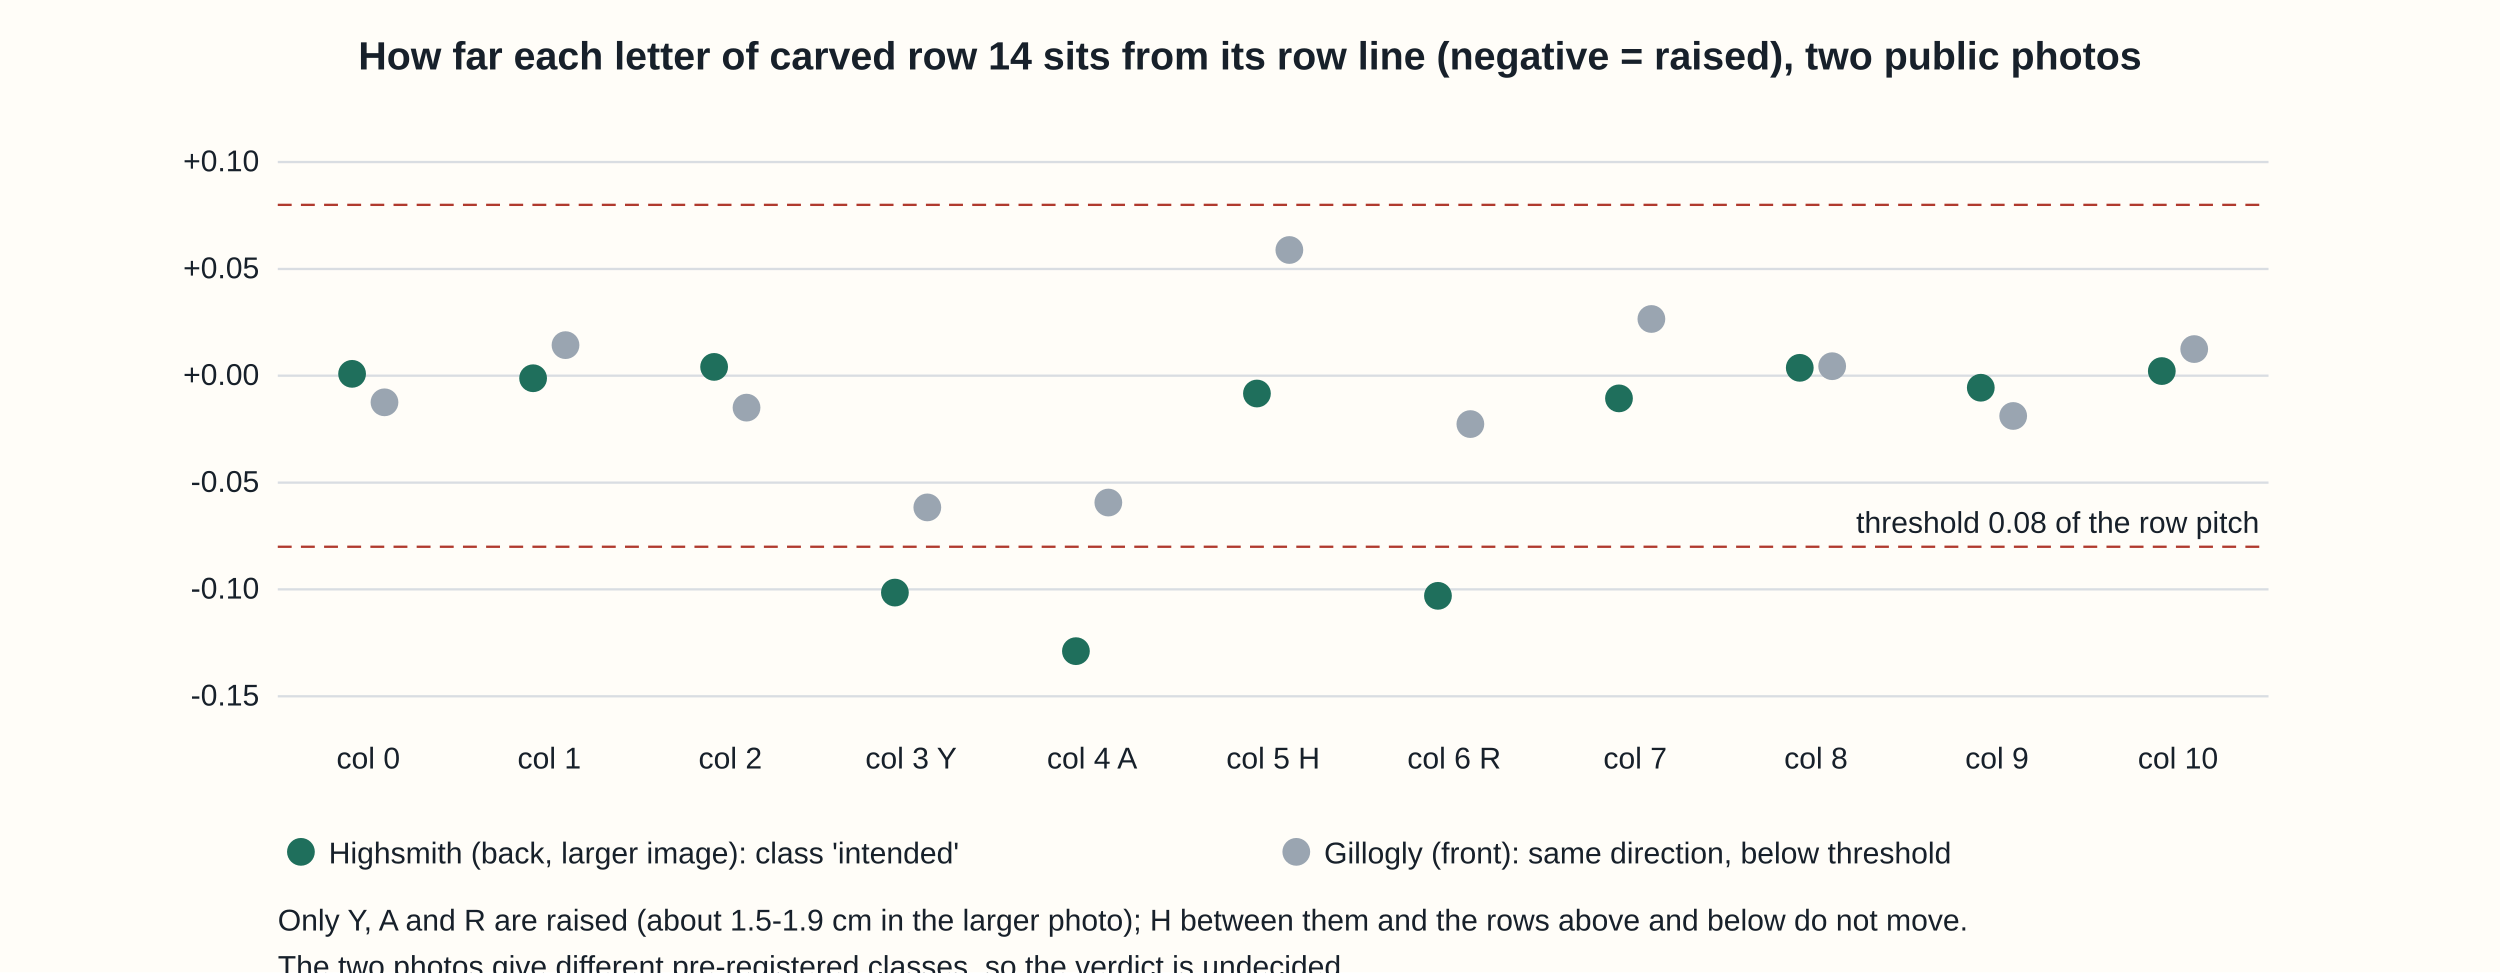
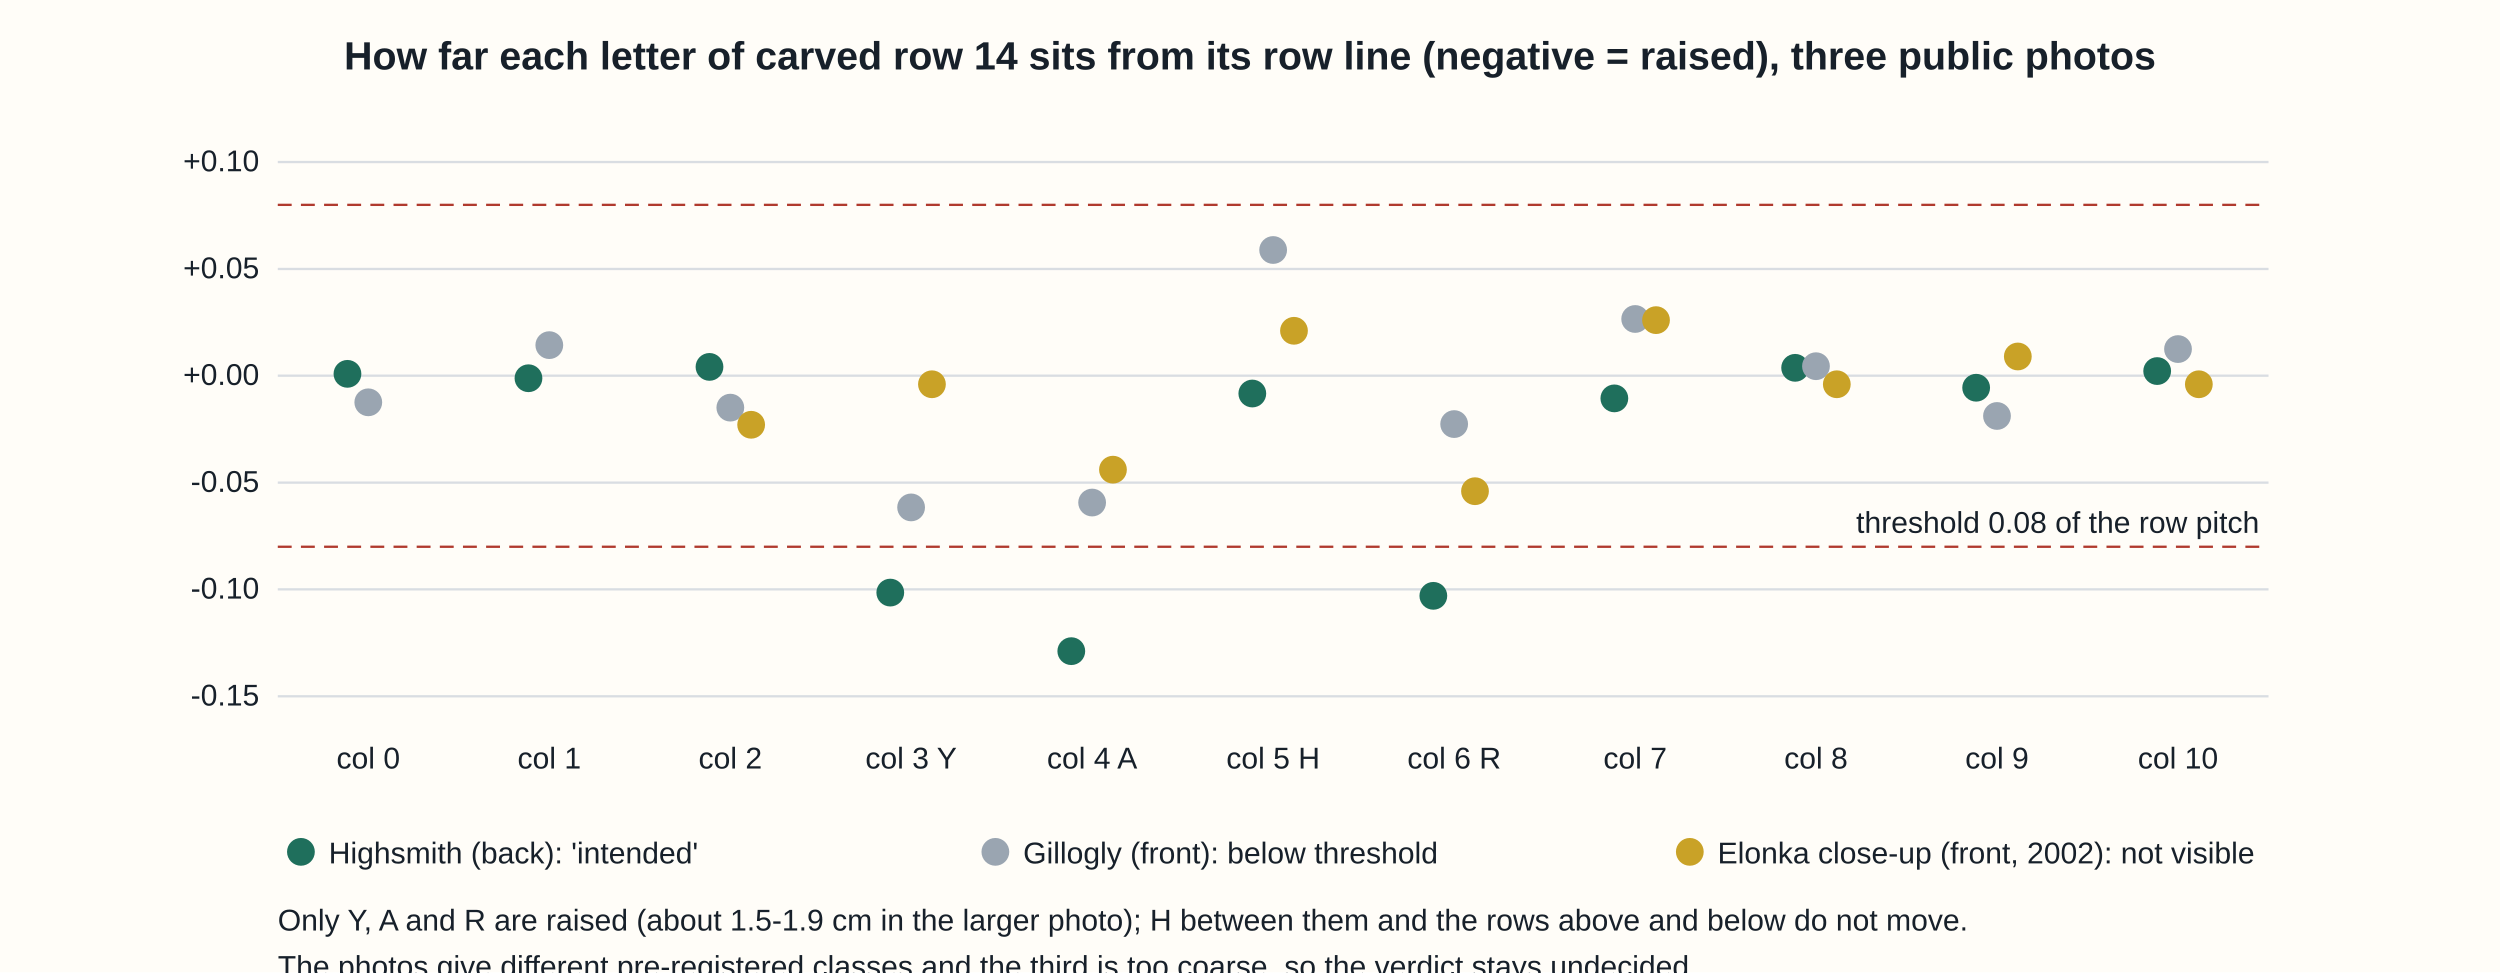
<svg xmlns="http://www.w3.org/2000/svg" width="1080" height="420" viewBox="0 0 1080 420">
  <rect width="100%" height="100%" fill="#fffdf8" />
  <style>text{font-family:Arial,sans-serif;fill:#17202a}.small{font-size:13px}.title{font-size:17px;font-weight:600}.grid{stroke:#d9dde2;stroke-width:1}</style>
-   <text x="540" y="30" text-anchor="middle" class="title">How far each letter of carved row 14 sits from its row line (negative = raised), two public photos</text>
+   <text x="540" y="30" text-anchor="middle" class="title">How far each letter of carved row 14 sits from its row line (negative = raised), three public photos</text>
  <line x1="120" y1="300.8" x2="980" y2="300.8" class="grid" />
  <text x="112" y="304.8" text-anchor="end" class="small">-0.15</text>
  <line x1="120" y1="254.6" x2="980" y2="254.6" class="grid" />
  <text x="112" y="258.6" text-anchor="end" class="small">-0.10</text>
  <line x1="120" y1="208.5" x2="980" y2="208.5" class="grid" />
  <text x="112" y="212.5" text-anchor="end" class="small">-0.05</text>
  <line x1="120" y1="162.3" x2="980" y2="162.3" class="grid" />
  <text x="112" y="166.3" text-anchor="end" class="small">+0.00</text>
  <line x1="120" y1="116.2" x2="980" y2="116.2" class="grid" />
  <text x="112" y="120.2" text-anchor="end" class="small">+0.05</text>
  <line x1="120" y1="70.0" x2="980" y2="70.0" class="grid" />
  <text x="112" y="74.0" text-anchor="end" class="small">+0.10</text>
  <line x1="120" y1="236.2" x2="980" y2="236.2" stroke="#b03a2e" stroke-dasharray="6 4" />
  <line x1="120" y1="88.5" x2="980" y2="88.5" stroke="#b03a2e" stroke-dasharray="6 4" />
  <text x="976" y="230.2" text-anchor="end" class="small" fill="#b03a2e">threshold 0.08 of the row pitch</text>
-   <circle cx="152.1" cy="161.5" r="6" fill="#1f6f5c" />
-   <circle cx="230.3" cy="163.4" r="6" fill="#1f6f5c" />
-   <circle cx="308.5" cy="158.5" r="6" fill="#1f6f5c" />
-   <circle cx="386.6" cy="256.0" r="6" fill="#1f6f5c" />
-   <circle cx="464.8" cy="281.3" r="6" fill="#1f6f5c" />
-   <circle cx="543.0" cy="170.0" r="6" fill="#1f6f5c" />
-   <circle cx="621.2" cy="257.4" r="6" fill="#1f6f5c" />
-   <circle cx="699.4" cy="172.1" r="6" fill="#1f6f5c" />
-   <circle cx="777.5" cy="158.9" r="6" fill="#1f6f5c" />
-   <circle cx="855.7" cy="167.5" r="6" fill="#1f6f5c" />
-   <circle cx="933.9" cy="160.3" r="6" fill="#1f6f5c" />
+   <circle cx="150.1" cy="161.5" r="6" fill="#1f6f5c" />
+   <circle cx="228.3" cy="163.4" r="6" fill="#1f6f5c" />
+   <circle cx="306.5" cy="158.5" r="6" fill="#1f6f5c" />
+   <circle cx="384.6" cy="256.0" r="6" fill="#1f6f5c" />
+   <circle cx="462.8" cy="281.3" r="6" fill="#1f6f5c" />
+   <circle cx="541.0" cy="170.0" r="6" fill="#1f6f5c" />
+   <circle cx="619.2" cy="257.4" r="6" fill="#1f6f5c" />
+   <circle cx="697.4" cy="172.1" r="6" fill="#1f6f5c" />
+   <circle cx="775.5" cy="158.9" r="6" fill="#1f6f5c" />
+   <circle cx="853.7" cy="167.5" r="6" fill="#1f6f5c" />
+   <circle cx="931.9" cy="160.3" r="6" fill="#1f6f5c" />
  <circle cx="130" cy="368" r="6" fill="#1f6f5c" />
-   <text x="142" y="373" class="small">Highsmith (back, larger image): class 'intended'</text>
-   <circle cx="166.1" cy="173.8" r="6" fill="#9aa5b1" />
-   <circle cx="244.3" cy="149.1" r="6" fill="#9aa5b1" />
-   <circle cx="322.5" cy="176.1" r="6" fill="#9aa5b1" />
-   <circle cx="400.6" cy="219.2" r="6" fill="#9aa5b1" />
-   <circle cx="478.8" cy="217.1" r="6" fill="#9aa5b1" />
-   <circle cx="557.0" cy="108.0" r="6" fill="#9aa5b1" />
-   <circle cx="635.2" cy="183.2" r="6" fill="#9aa5b1" />
-   <circle cx="713.4" cy="137.8" r="6" fill="#9aa5b1" />
-   <circle cx="791.5" cy="158.2" r="6" fill="#9aa5b1" />
-   <circle cx="869.7" cy="179.7" r="6" fill="#9aa5b1" />
-   <circle cx="947.9" cy="150.8" r="6" fill="#9aa5b1" />
-   <circle cx="560" cy="368" r="6" fill="#9aa5b1" />
-   <text x="572" y="373" class="small">Gillogly (front): same direction, below threshold</text>
+   <text x="142" y="373" class="small">Highsmith (back): 'intended'</text>
+   <circle cx="159.1" cy="173.8" r="6" fill="#9aa5b1" />
+   <circle cx="237.3" cy="149.1" r="6" fill="#9aa5b1" />
+   <circle cx="315.5" cy="176.1" r="6" fill="#9aa5b1" />
+   <circle cx="393.6" cy="219.2" r="6" fill="#9aa5b1" />
+   <circle cx="471.8" cy="217.1" r="6" fill="#9aa5b1" />
+   <circle cx="550.0" cy="108.0" r="6" fill="#9aa5b1" />
+   <circle cx="628.2" cy="183.2" r="6" fill="#9aa5b1" />
+   <circle cx="706.4" cy="137.8" r="6" fill="#9aa5b1" />
+   <circle cx="784.5" cy="158.2" r="6" fill="#9aa5b1" />
+   <circle cx="862.7" cy="179.7" r="6" fill="#9aa5b1" />
+   <circle cx="940.9" cy="150.8" r="6" fill="#9aa5b1" />
+   <circle cx="430" cy="368" r="6" fill="#9aa5b1" />
+   <text x="442" y="373" class="small">Gillogly (front): below threshold</text>
+   <circle cx="324.5" cy="183.5" r="6" fill="#c9a227" />
+   <circle cx="402.6" cy="166.0" r="6" fill="#c9a227" />
+   <circle cx="480.8" cy="202.9" r="6" fill="#c9a227" />
+   <circle cx="559.0" cy="142.9" r="6" fill="#c9a227" />
+   <circle cx="637.2" cy="212.2" r="6" fill="#c9a227" />
+   <circle cx="715.4" cy="138.3" r="6" fill="#c9a227" />
+   <circle cx="793.5" cy="166.0" r="6" fill="#c9a227" />
+   <circle cx="871.7" cy="154.0" r="6" fill="#c9a227" />
+   <circle cx="949.9" cy="166.0" r="6" fill="#c9a227" />
+   <circle cx="730" cy="368" r="6" fill="#c9a227" />
+   <text x="742" y="373" class="small">Elonka close-up (front, 2002): not visible</text>
  <text x="159.1" y="332" text-anchor="middle" class="small">col 0</text>
  <text x="237.3" y="332" text-anchor="middle" class="small">col 1</text>
  <text x="315.5" y="332" text-anchor="middle" class="small">col 2</text>
  <text x="393.6" y="332" text-anchor="middle" class="small">col 3 Y</text>
  <text x="471.8" y="332" text-anchor="middle" class="small">col 4 A</text>
  <text x="550.0" y="332" text-anchor="middle" class="small">col 5 H</text>
  <text x="628.2" y="332" text-anchor="middle" class="small">col 6 R</text>
  <text x="706.4" y="332" text-anchor="middle" class="small">col 7</text>
  <text x="784.5" y="332" text-anchor="middle" class="small">col 8</text>
  <text x="862.7" y="332" text-anchor="middle" class="small">col 9</text>
  <text x="940.9" y="332" text-anchor="middle" class="small">col 10</text>
  <text x="120" y="402" class="small">Only Y, A and R are raised (about 1.5-1.9 cm in the larger photo); H between them and the rows above and below do not move.</text>
-   <text x="120" y="422" class="small">The two photos give different pre-registered classes, so the verdict is undecided.</text>
+   <text x="120" y="422" class="small">The photos give different pre-registered classes and the third is too coarse, so the verdict stays undecided.</text>
</svg>
